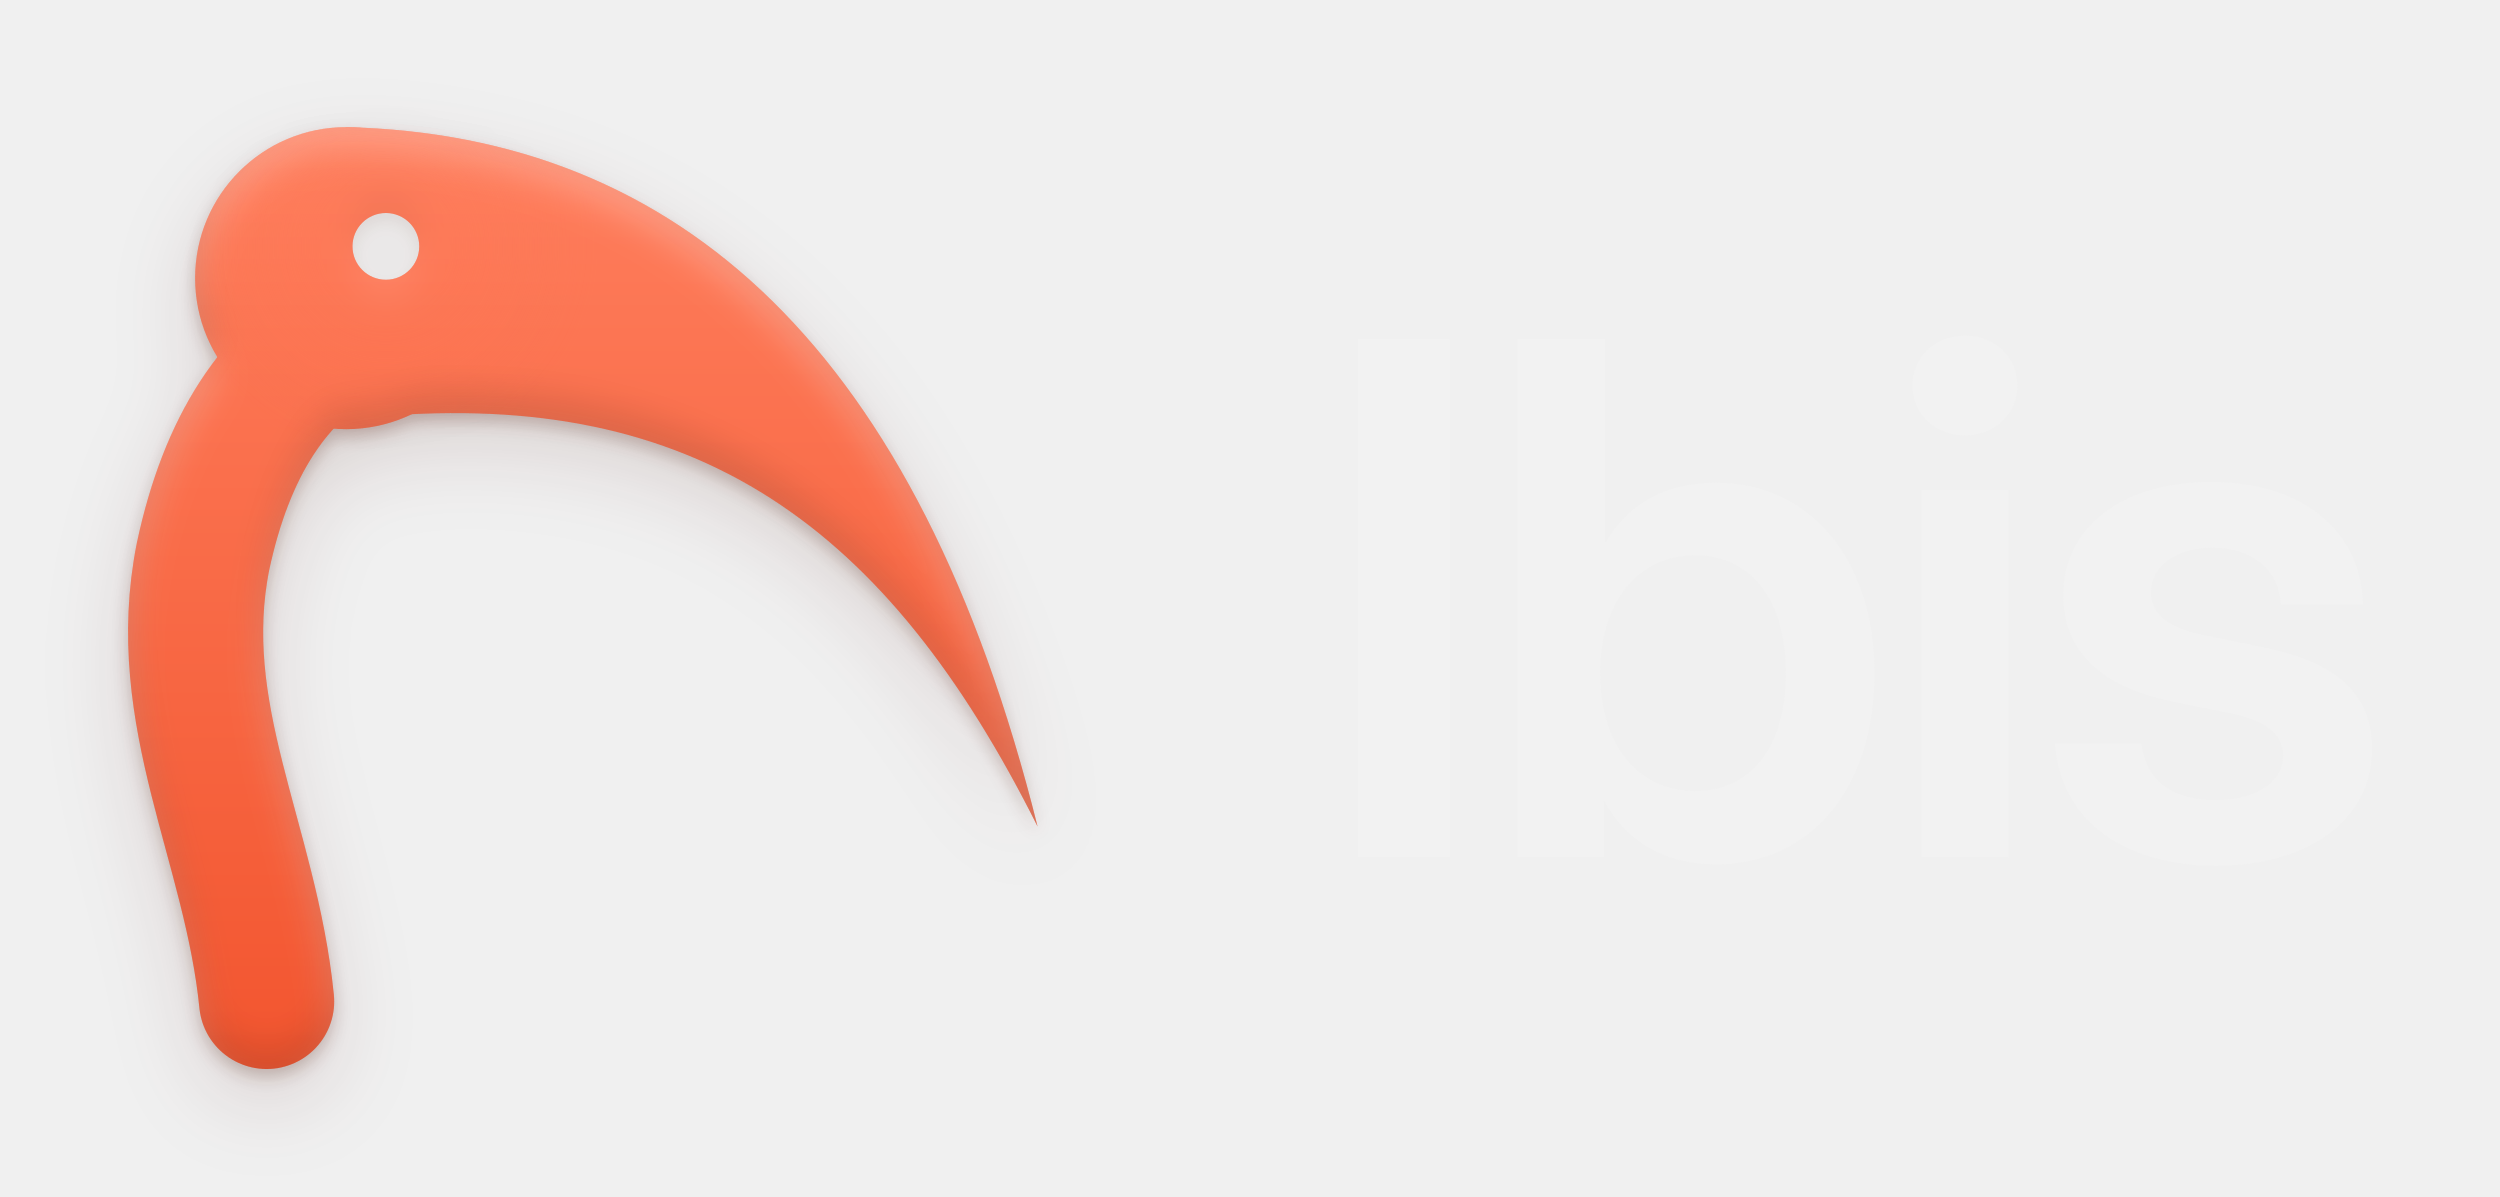
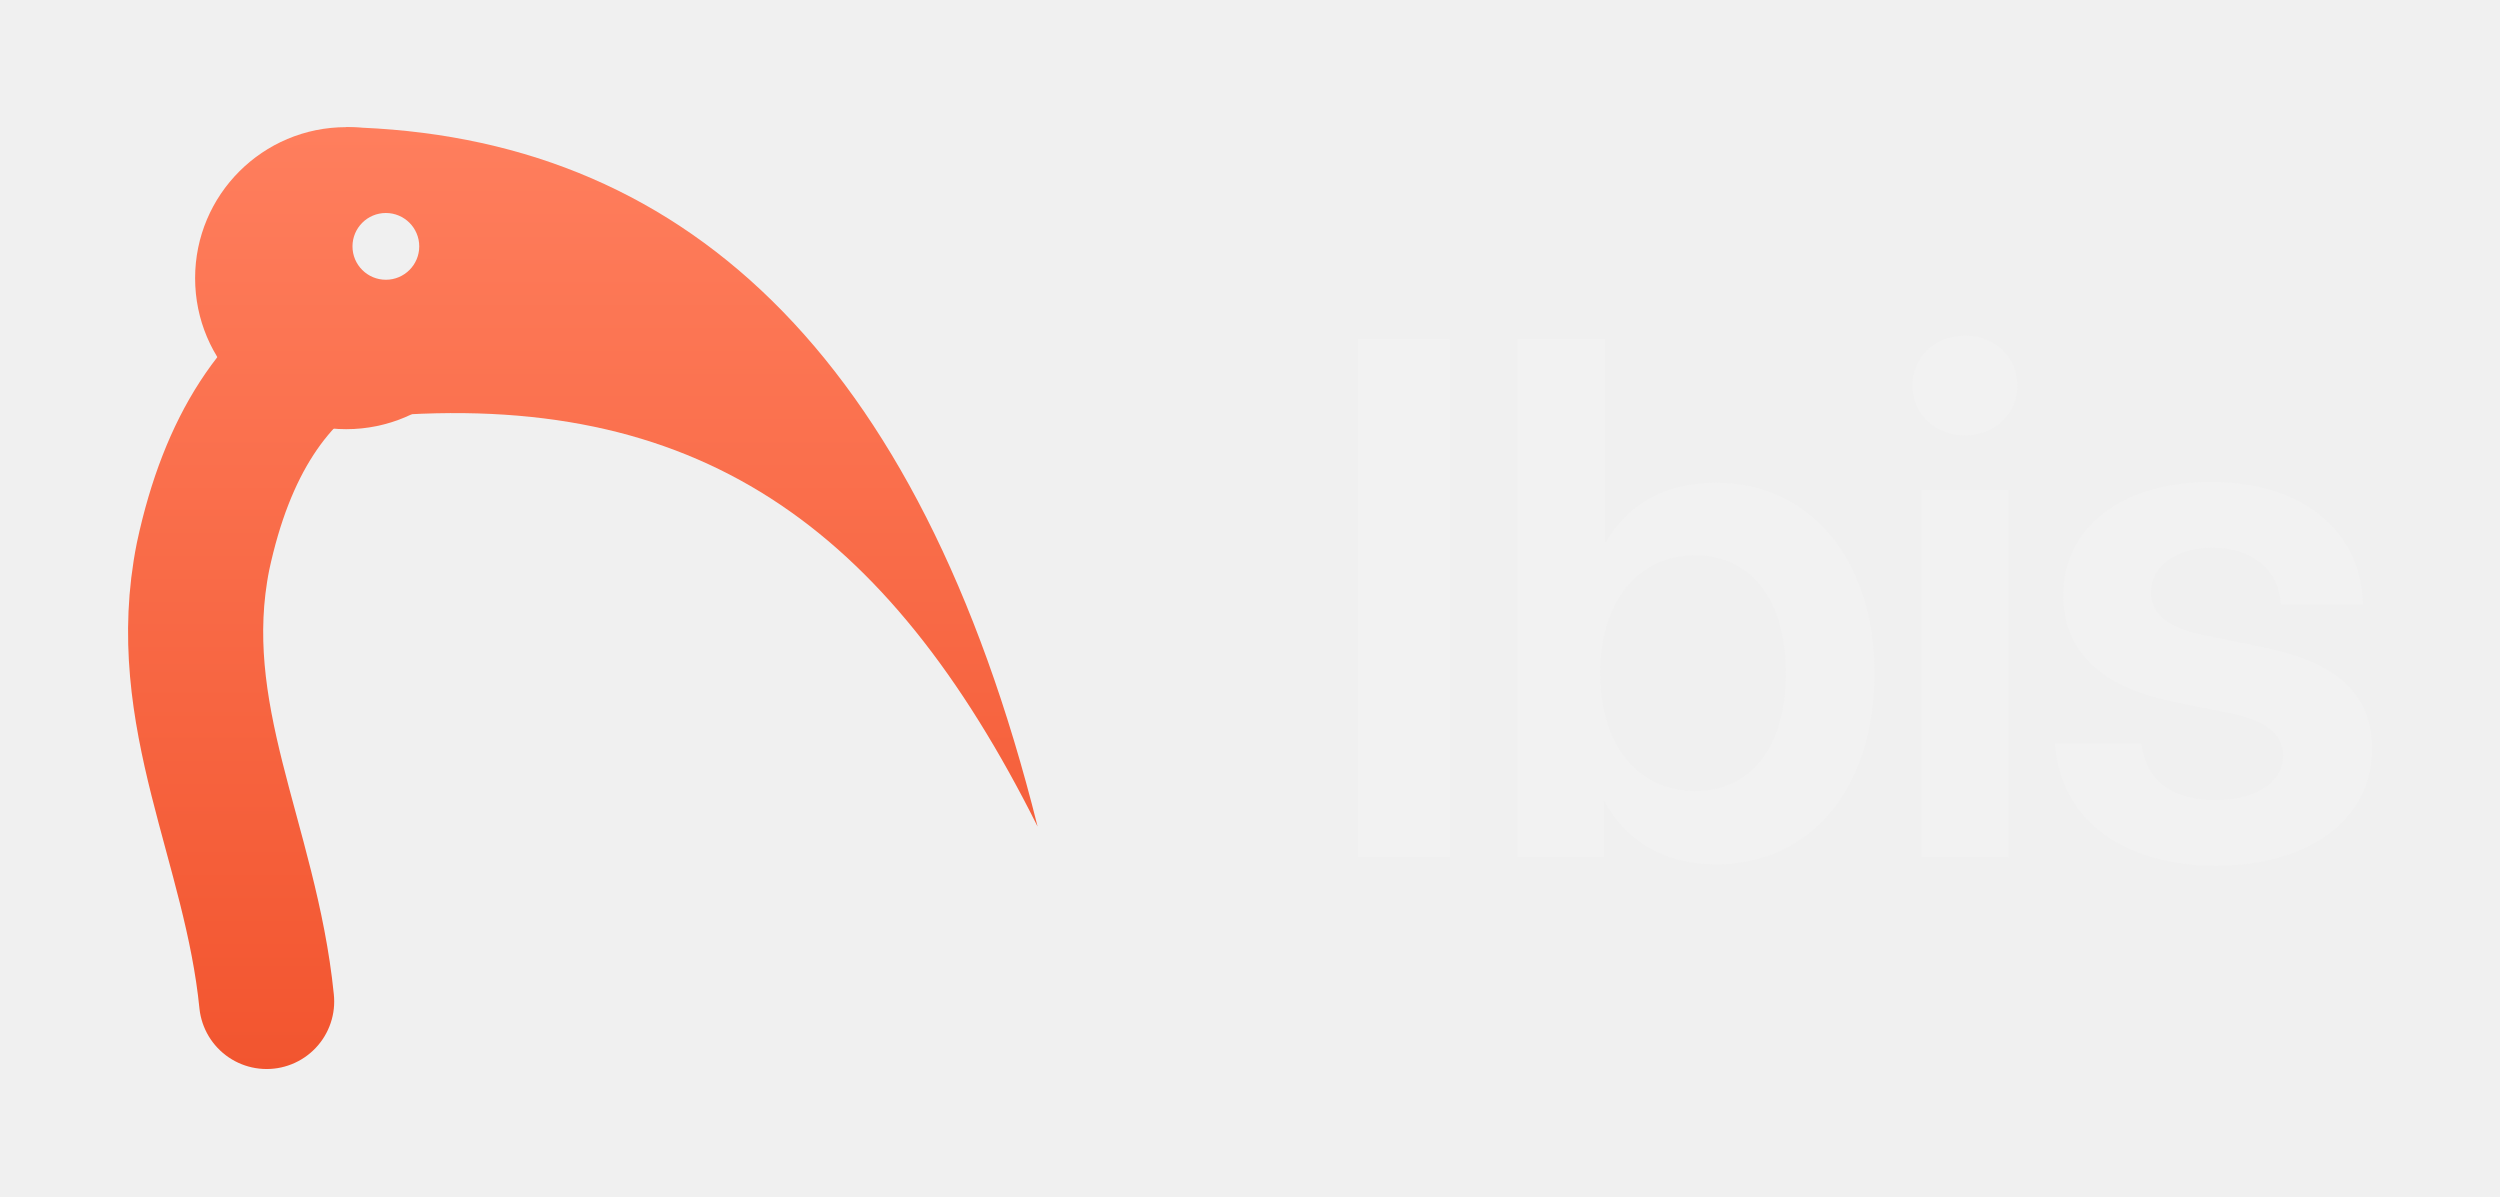
<svg xmlns="http://www.w3.org/2000/svg" width="418" height="200" viewBox="0 0 265.261 127">
  <defs>
    <linearGradient id="ldg" gradientUnits="userSpaceOnUse" x1="0" y1="24.0" x2="0" y2="84.25">
      <stop offset="0" stop-color="#FF7F5E" />
      <stop offset="1" stop-color="#F2552F" />
    </linearGradient>
-     <filter id="ldf" filterUnits="userSpaceOnUse" x="16.875" y="14.6" width="78.025" height="82.05" color-interpolation-filters="sRGB">
-       <feGaussianBlur in="SourceAlpha" stdDeviation="1.1" result="b" />
-       <feOffset in="b" dy="1.3" result="bd" />
-       <feComposite in="SourceAlpha" in2="bd" operator="out" result="top" />
-       <feFlood flood-color="#fff" flood-opacity="0.24" />
-       <feComposite in2="top" operator="in" result="hl" />
-       <feOffset in="b" dy="-1.3" result="bu" />
-       <feComposite in="SourceAlpha" in2="bu" operator="out" result="bot" />
-       <feFlood flood-color="#000" flood-opacity="0.12" />
-       <feComposite in2="bot" operator="in" result="sh" />
-       <feGaussianBlur in="SourceAlpha" stdDeviation="0.5" result="cb" />
-       <feOffset in="cb" dy="0.5" result="co" />
-       <feFlood flood-color="#4A0F04" flood-opacity="0.22" />
-       <feComposite in2="co" operator="in" result="contact" />
-       <feGaussianBlur in="SourceAlpha" stdDeviation="2.6" result="db" />
-       <feOffset in="db" dy="2.0" result="do" />
-       <feFlood flood-color="#4A0F04" flood-opacity="0.13" />
-       <feComposite in2="do" operator="in" result="drop" />
-       <feMerge>
-         <feMergeNode in="drop" />
-         <feMergeNode in="contact" />
-         <feMergeNode in="SourceGraphic" />
-         <feMergeNode in="hl" />
-         <feMergeNode in="sh" />
-       </feMerge>
-     </filter>
    <mask id="lde" maskUnits="userSpaceOnUse" x="16.875" y="14.6" width="78.025" height="82.05">
      <rect x="16.875" y="14.6" width="78.025" height="82.05" fill="#fff" />
      <circle cx="43.5" cy="32.5" r="2.1" fill="#000" />
    </mask>
-     <radialGradient id="ldr" gradientUnits="userSpaceOnUse" cx="43.5" cy="32.5" r="13.44">
-       <stop offset="0.3" stop-color="#fff" />
-       <stop offset="1" stop-color="#000" />
-     </radialGradient>
-     <mask id="lds" maskUnits="userSpaceOnUse" x="30.06" y="19.06" width="26.88" height="26.88">
-       <circle cx="43.5" cy="32.5" r="13.44" fill="url(#ldr)" />
-     </mask>
  </defs>
  <g transform="translate(-32.534 -28.694) scale(1.68776)">
    <g mask="url(#lde)">
-       <g filter="url(#ldf)">
+       <g>
        <path d="M36 80C35 70 30 62 32 52 33.5 45 36.5 40.5 41 38" fill="none" stroke="url(#ldg)" stroke-width="8.5" stroke-linecap="round" />
        <path d="M41 25C62 25.5 77 39 84.5 69 75 50 63 41.5 43 43.2z" fill="url(#ldg)" />
        <circle cx="41" cy="34.5" r="9.5" fill="url(#ldg)" />
-       </g>
-     </g>
-     <g class="eyeshade" mask="url(#lds)" opacity="0.35">
-       <g filter="url(#ldf)">
-         <g mask="url(#lde)">
-           <path d="M36 80C35 70 30 62 32 52 33.5 45 36.5 40.5 41 38" fill="none" stroke="url(#ldg)" stroke-width="8.5" stroke-linecap="round" />
-           <path d="M41 25C62 25.5 77 39 84.5 69 75 50 63 41.5 43 43.2z" fill="url(#ldg)" />
-           <circle cx="41" cy="34.5" r="9.5" fill="url(#ldg)" />
-         </g>
      </g>
    </g>
  </g>
  <g transform="translate(139.505 91.000) scale(0.55)">
    <g>
      <path d="M26.04 -100H8.32V0H26.04ZM77.39 1.41C95.91 1.41 108.06 -13.42 108.06 -35.5C108.06 -57.32 95.71 -72.28 77.45 -72.28C68.26 -72.28 60.74 -68.59 56.18 -60.81H56.04V-100H39.13V0H55.77V-10.81H55.91C60.34 -2.62 68.12 1.41 77.39 1.41ZM73.43 -12.75C62.35 -12.75 55.1 -21.68 55.1 -35.5C55.1 -49.26 62.35 -58.26 73.43 -58.26C83.9 -58.26 90.94 -50.13 90.94 -35.5C90.94 -20.81 83.9 -12.75 73.43 -12.75ZM117.05 0H133.97V-70.87H117.05ZM125.51 -81.41C131.28 -81.41 135.64 -85.57 135.64 -91.07C135.64 -96.51 131.28 -100.67 125.51 -100.67C119.74 -100.67 115.37 -96.51 115.37 -91.07C115.37 -85.57 119.74 -81.41 125.51 -81.41ZM174.03 1.68C191.55 1.68 204.1 -7.05 204.1 -20.87C204.1 -31.28 197.59 -37.45 183.57 -40.4L170.81 -43.02C164.91 -44.3 161.42 -46.91 161.42 -51.14C161.42 -55.97 165.98 -59.73 173.43 -59.73C181.15 -59.73 186.32 -55.1 186.45 -48.79H202.36C201.95 -63.36 190.21 -72.42 173.03 -72.42C155.71 -72.42 144.5 -63.62 144.5 -50.6C144.5 -39.87 151.62 -32.95 165.18 -30.13L177.26 -27.65C183.23 -26.38 186.92 -23.89 186.92 -19.6C186.92 -14.56 181.95 -11.01 173.77 -11.01C165.31 -11.01 160.34 -14.97 159.61 -21.88H142.89C143.97 -6.64 156.79 1.68 174.03 1.68Z" fill="#F2F2F2" />
    </g>
  </g>
</svg>
